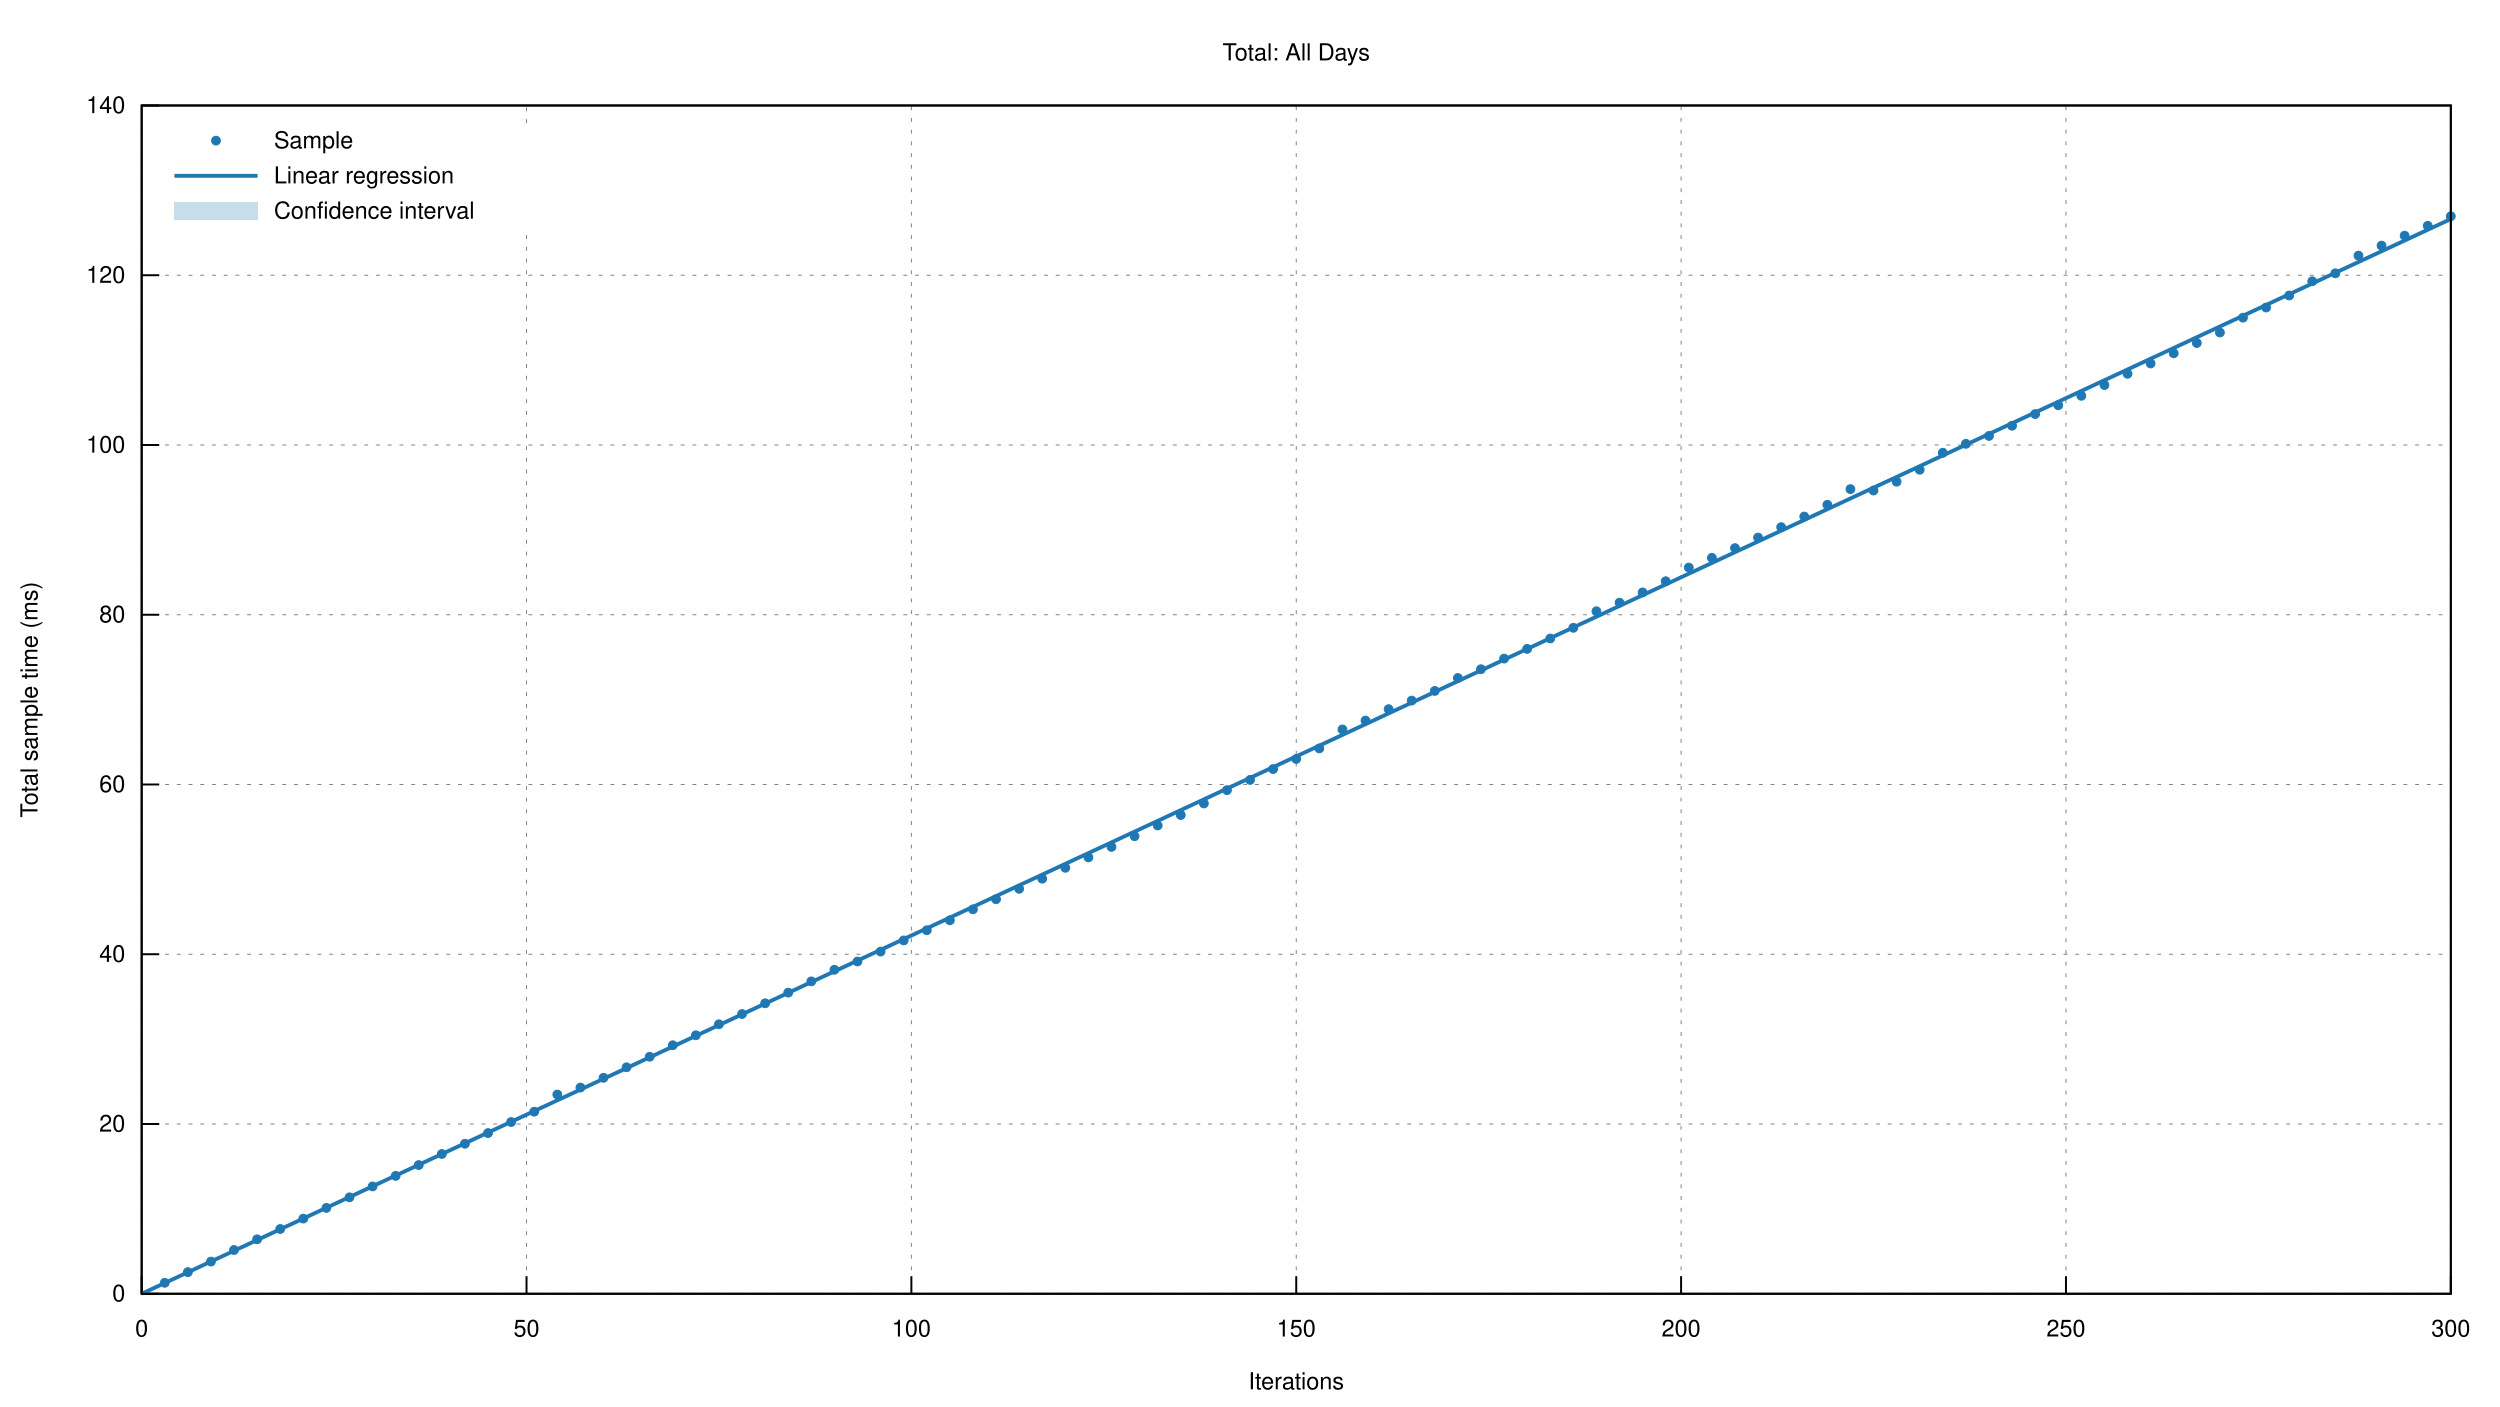
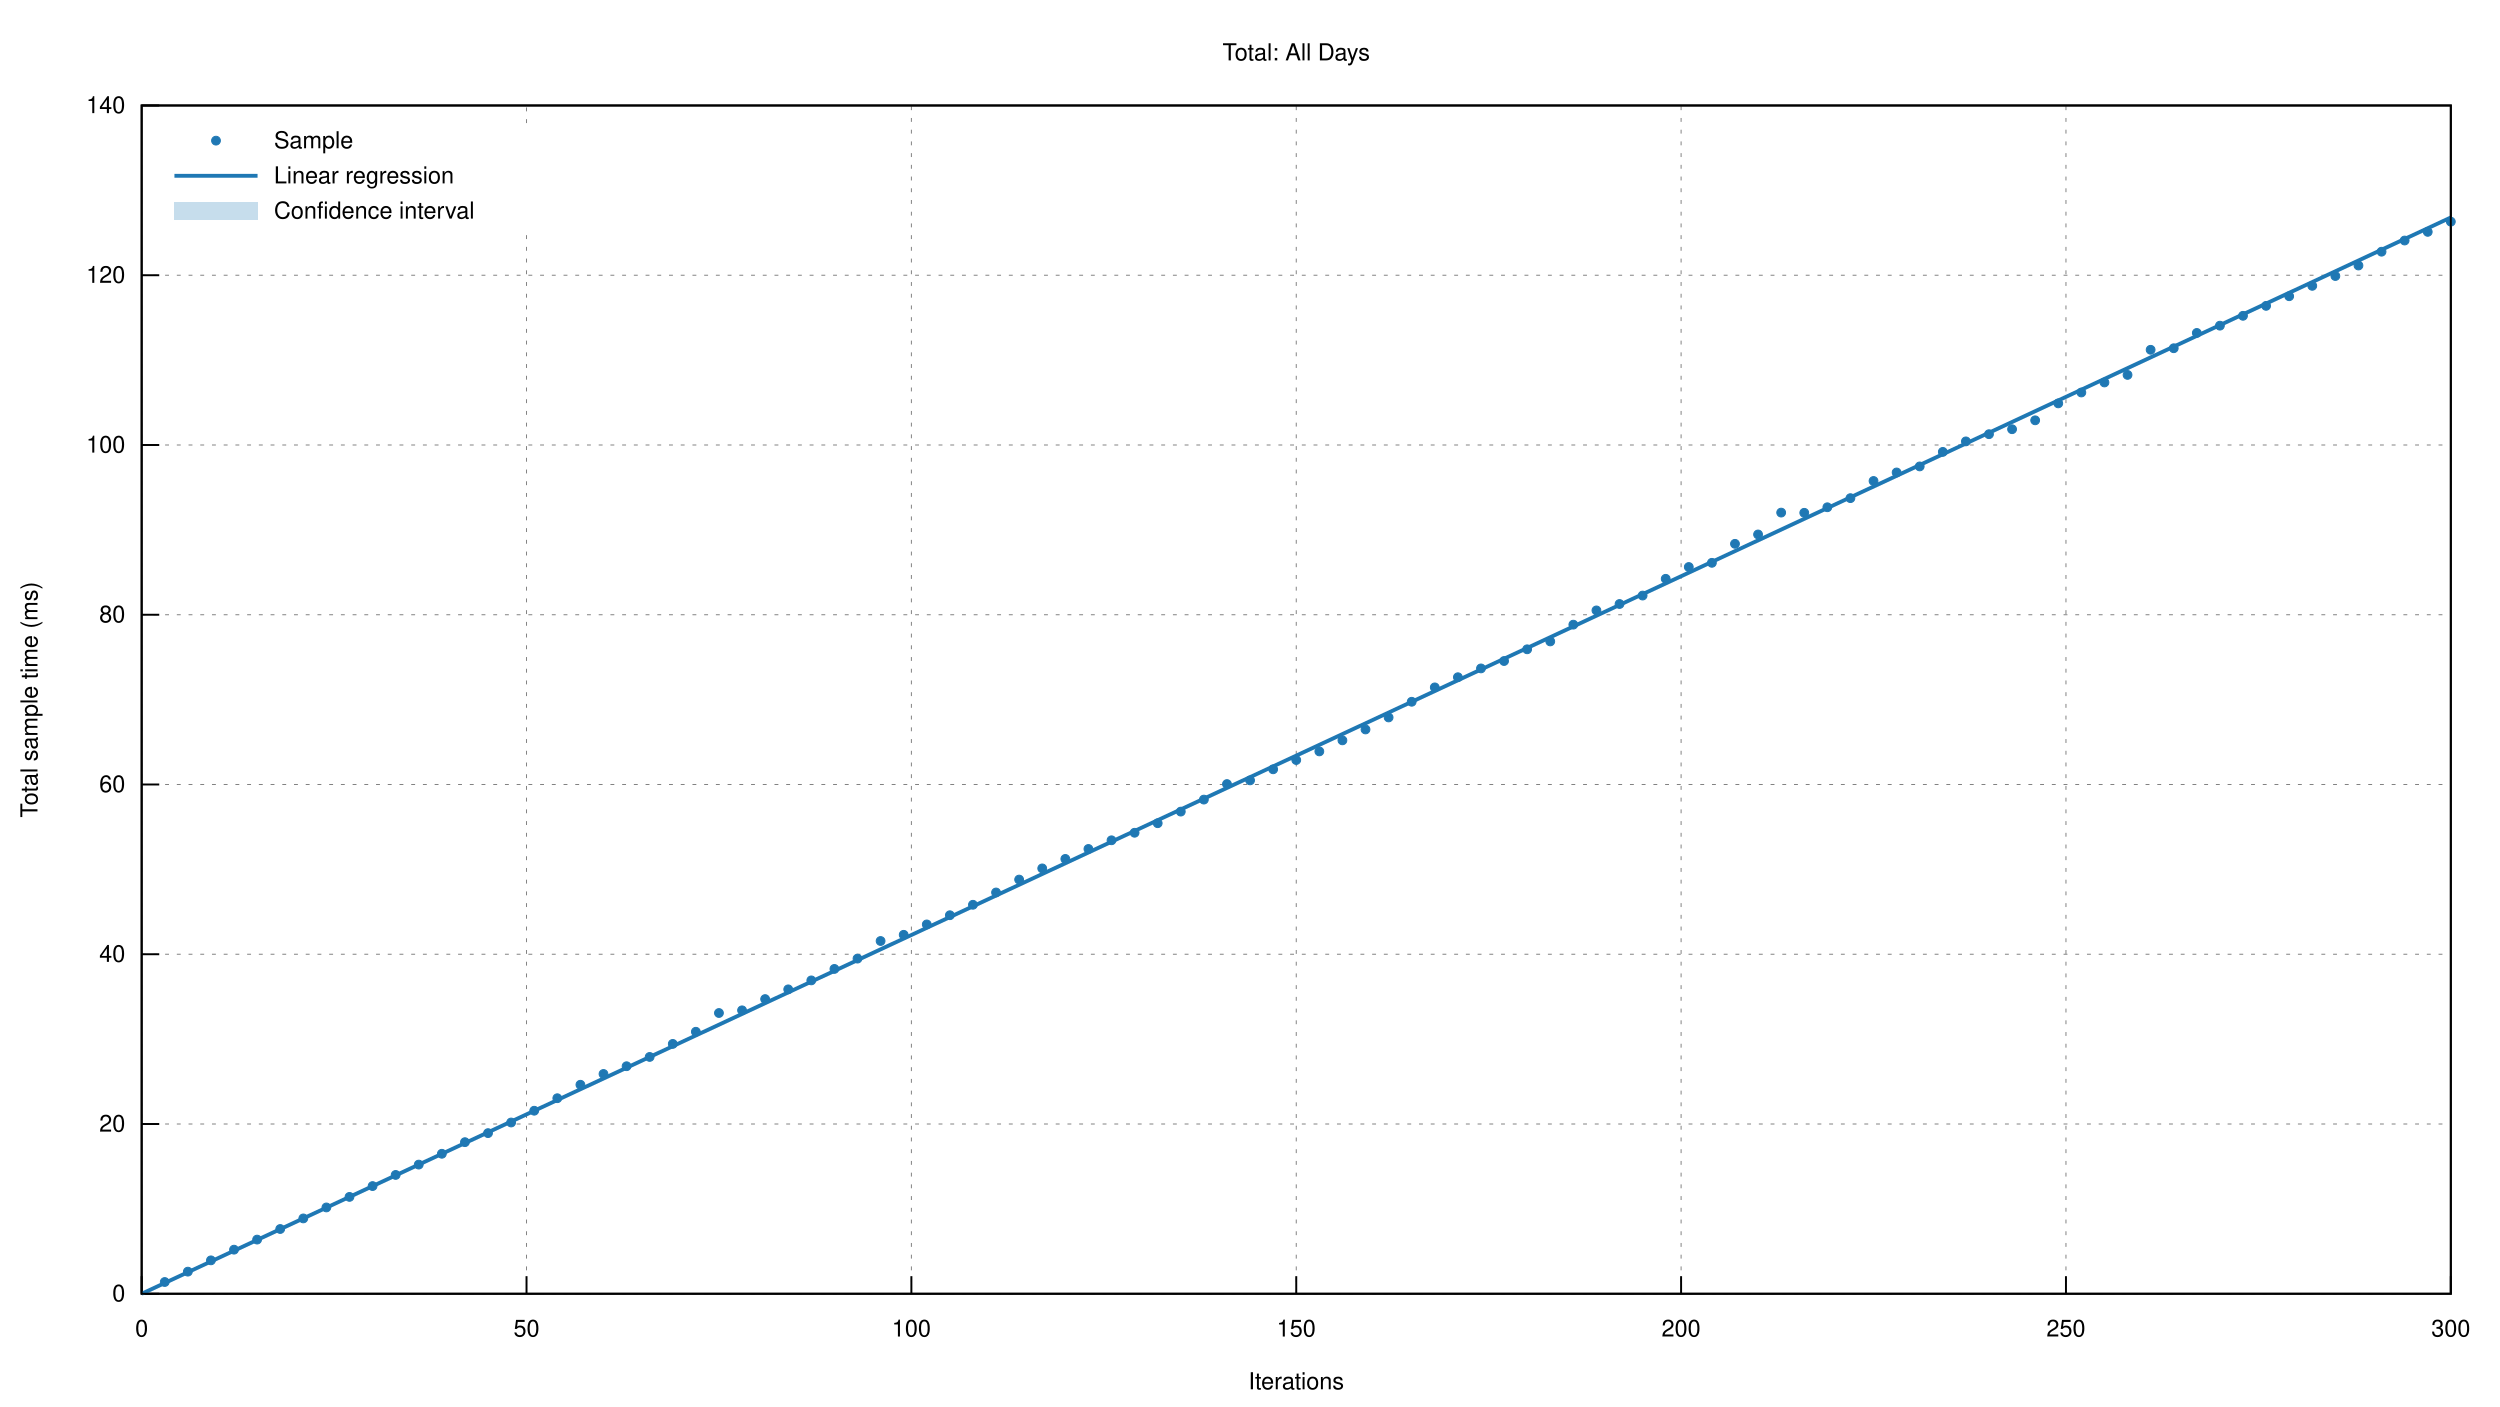
<svg xmlns="http://www.w3.org/2000/svg" xmlns:xlink="http://www.w3.org/1999/xlink" viewBox="0 0 1280 720">
  <g id="gnuplot_canvas">
    <rect x="0" y="0" width="1280" height="720" fill="none" />
    <defs>
      <circle id="gpDot" r="0.5" stroke-width="0.5" stroke="currentColor" />
      <path id="gpPt0" stroke-width="0.222" stroke="currentColor" d="M-1,0 h2 M0,-1 v2" />
      <path id="gpPt1" stroke-width="0.222" stroke="currentColor" d="M-1,-1 L1,1 M1,-1 L-1,1" />
      <path id="gpPt2" stroke-width="0.222" stroke="currentColor" d="M-1,0 L1,0 M0,-1 L0,1 M-1,-1 L1,1 M-1,1 L1,-1" />
      <rect id="gpPt3" stroke-width="0.222" stroke="currentColor" x="-1" y="-1" width="2" height="2" />
      <rect id="gpPt4" stroke-width="0.222" stroke="currentColor" fill="currentColor" x="-1" y="-1" width="2" height="2" />
      <circle id="gpPt5" stroke-width="0.222" stroke="currentColor" cx="0" cy="0" r="1" />
      <use xlink:href="#gpPt5" id="gpPt6" fill="currentColor" stroke="none" />
      <path id="gpPt7" stroke-width="0.222" stroke="currentColor" d="M0,-1.33 L-1.33,0.67 L1.33,0.67 z" />
      <use xlink:href="#gpPt7" id="gpPt8" fill="currentColor" stroke="none" />
      <use xlink:href="#gpPt7" id="gpPt9" stroke="currentColor" transform="rotate(180)" />
      <use xlink:href="#gpPt9" id="gpPt10" fill="currentColor" stroke="none" />
      <use xlink:href="#gpPt3" id="gpPt11" stroke="currentColor" transform="rotate(45)" />
      <use xlink:href="#gpPt11" id="gpPt12" fill="currentColor" stroke="none" />
      <path id="gpPt13" stroke-width="0.222" stroke="currentColor" d="M0,1.330 L1.265,0.411 L0.782,-1.067 L-0.782,-1.076 L-1.265,0.411 z" />
      <use xlink:href="#gpPt13" id="gpPt14" fill="currentColor" stroke="none" />
      <filter id="textbox" filterUnits="objectBoundingBox" x="0" y="0" height="1" width="1">
        <feFlood flood-color="white" flood-opacity="1" result="bgnd" />
        <feComposite in="SourceGraphic" in2="bgnd" operator="atop" />
      </filter>
      <filter id="greybox" filterUnits="objectBoundingBox" x="0" y="0" height="1" width="1">
        <feFlood flood-color="lightgrey" flood-opacity="1" result="grey" />
        <feComposite in="SourceGraphic" in2="grey" operator="atop" />
      </filter>
    </defs>
    <g fill="none" color="white" stroke="currentColor" stroke-width="1.00" stroke-linecap="butt" stroke-linejoin="miter">
</g>
    <g fill="none" color="black" stroke="currentColor" stroke-width="1.00" stroke-linecap="butt" stroke-linejoin="miter">
</g>
    <g fill="none" color="black" stroke="black" stroke-width="0.50" stroke-linecap="butt" stroke-linejoin="miter">
</g>
    <g fill="none" color="gray" stroke="currentColor" stroke-width="0.50" stroke-linecap="butt" stroke-linejoin="miter">
      <path stroke="gray" stroke-dasharray="2,4" class="gridline" d="M72.53,662.40 L1254.82,662.40  " />
    </g>
    <g fill="none" color="gray" stroke="gray" stroke-width="1.00" stroke-linecap="butt" stroke-linejoin="miter">
</g>
    <g fill="none" color="black" stroke="currentColor" stroke-width="1.00" stroke-linecap="butt" stroke-linejoin="miter">
      <path stroke="black" d="M72.53,662.40 L81.53,662.40  " />
      <g transform="translate(64.14,666.30)" stroke="none" fill="black" font-family="Helvetica" font-size="12.00" text-anchor="end">
        <text>
          <tspan font-family="Helvetica"> 0</tspan>
        </text>
      </g>
    </g>
    <g fill="none" color="black" stroke="currentColor" stroke-width="1.00" stroke-linecap="butt" stroke-linejoin="miter">
</g>
    <g fill="none" color="black" stroke="black" stroke-width="0.50" stroke-linecap="butt" stroke-linejoin="miter">
</g>
    <g fill="none" color="gray" stroke="currentColor" stroke-width="0.50" stroke-linecap="butt" stroke-linejoin="miter">
      <path stroke="gray" stroke-dasharray="2,4" class="gridline" d="M72.53,575.49 L1254.82,575.49  " />
    </g>
    <g fill="none" color="gray" stroke="gray" stroke-width="1.00" stroke-linecap="butt" stroke-linejoin="miter">
</g>
    <g fill="none" color="black" stroke="currentColor" stroke-width="1.00" stroke-linecap="butt" stroke-linejoin="miter">
      <path stroke="black" d="M72.53,575.49 L81.53,575.49  " />
      <g transform="translate(64.14,579.39)" stroke="none" fill="black" font-family="Helvetica" font-size="12.00" text-anchor="end">
        <text>
          <tspan font-family="Helvetica"> 20</tspan>
        </text>
      </g>
    </g>
    <g fill="none" color="black" stroke="currentColor" stroke-width="1.00" stroke-linecap="butt" stroke-linejoin="miter">
</g>
    <g fill="none" color="black" stroke="black" stroke-width="0.50" stroke-linecap="butt" stroke-linejoin="miter">
</g>
    <g fill="none" color="gray" stroke="currentColor" stroke-width="0.50" stroke-linecap="butt" stroke-linejoin="miter">
      <path stroke="gray" stroke-dasharray="2,4" class="gridline" d="M72.53,488.57 L1254.82,488.57  " />
    </g>
    <g fill="none" color="gray" stroke="gray" stroke-width="1.00" stroke-linecap="butt" stroke-linejoin="miter">
</g>
    <g fill="none" color="black" stroke="currentColor" stroke-width="1.00" stroke-linecap="butt" stroke-linejoin="miter">
      <path stroke="black" d="M72.53,488.57 L81.53,488.57  " />
      <g transform="translate(64.14,492.47)" stroke="none" fill="black" font-family="Helvetica" font-size="12.00" text-anchor="end">
        <text>
          <tspan font-family="Helvetica"> 40</tspan>
        </text>
      </g>
    </g>
    <g fill="none" color="black" stroke="currentColor" stroke-width="1.00" stroke-linecap="butt" stroke-linejoin="miter">
</g>
    <g fill="none" color="black" stroke="black" stroke-width="0.50" stroke-linecap="butt" stroke-linejoin="miter">
</g>
    <g fill="none" color="gray" stroke="currentColor" stroke-width="0.50" stroke-linecap="butt" stroke-linejoin="miter">
      <path stroke="gray" stroke-dasharray="2,4" class="gridline" d="M72.53,401.66 L1254.82,401.66  " />
    </g>
    <g fill="none" color="gray" stroke="gray" stroke-width="1.00" stroke-linecap="butt" stroke-linejoin="miter">
</g>
    <g fill="none" color="black" stroke="currentColor" stroke-width="1.00" stroke-linecap="butt" stroke-linejoin="miter">
      <path stroke="black" d="M72.53,401.66 L81.53,401.66  " />
      <g transform="translate(64.14,405.56)" stroke="none" fill="black" font-family="Helvetica" font-size="12.00" text-anchor="end">
        <text>
          <tspan font-family="Helvetica"> 60</tspan>
        </text>
      </g>
    </g>
    <g fill="none" color="black" stroke="currentColor" stroke-width="1.00" stroke-linecap="butt" stroke-linejoin="miter">
</g>
    <g fill="none" color="black" stroke="black" stroke-width="0.50" stroke-linecap="butt" stroke-linejoin="miter">
</g>
    <g fill="none" color="gray" stroke="currentColor" stroke-width="0.50" stroke-linecap="butt" stroke-linejoin="miter">
      <path stroke="gray" stroke-dasharray="2,4" class="gridline" d="M72.53,314.75 L1254.82,314.75  " />
    </g>
    <g fill="none" color="gray" stroke="gray" stroke-width="1.00" stroke-linecap="butt" stroke-linejoin="miter">
</g>
    <g fill="none" color="black" stroke="currentColor" stroke-width="1.00" stroke-linecap="butt" stroke-linejoin="miter">
      <path stroke="black" d="M72.53,314.75 L81.53,314.75  " />
      <g transform="translate(64.14,318.65)" stroke="none" fill="black" font-family="Helvetica" font-size="12.00" text-anchor="end">
        <text>
          <tspan font-family="Helvetica"> 80</tspan>
        </text>
      </g>
    </g>
    <g fill="none" color="black" stroke="currentColor" stroke-width="1.00" stroke-linecap="butt" stroke-linejoin="miter">
</g>
    <g fill="none" color="black" stroke="black" stroke-width="0.50" stroke-linecap="butt" stroke-linejoin="miter">
</g>
    <g fill="none" color="gray" stroke="currentColor" stroke-width="0.50" stroke-linecap="butt" stroke-linejoin="miter">
      <path stroke="gray" stroke-dasharray="2,4" class="gridline" d="M72.53,227.84 L1254.82,227.84  " />
    </g>
    <g fill="none" color="gray" stroke="gray" stroke-width="1.00" stroke-linecap="butt" stroke-linejoin="miter">
</g>
    <g fill="none" color="black" stroke="currentColor" stroke-width="1.00" stroke-linecap="butt" stroke-linejoin="miter">
      <path stroke="black" d="M72.53,227.84 L81.53,227.84  " />
      <g transform="translate(64.14,231.74)" stroke="none" fill="black" font-family="Helvetica" font-size="12.00" text-anchor="end">
        <text>
          <tspan font-family="Helvetica"> 100</tspan>
        </text>
      </g>
    </g>
    <g fill="none" color="black" stroke="currentColor" stroke-width="1.00" stroke-linecap="butt" stroke-linejoin="miter">
</g>
    <g fill="none" color="black" stroke="black" stroke-width="0.50" stroke-linecap="butt" stroke-linejoin="miter">
</g>
    <g fill="none" color="gray" stroke="currentColor" stroke-width="0.50" stroke-linecap="butt" stroke-linejoin="miter">
      <path stroke="gray" stroke-dasharray="2,4" class="gridline" d="M72.53,140.92 L1254.82,140.92  " />
    </g>
    <g fill="none" color="gray" stroke="gray" stroke-width="1.00" stroke-linecap="butt" stroke-linejoin="miter">
</g>
    <g fill="none" color="black" stroke="currentColor" stroke-width="1.00" stroke-linecap="butt" stroke-linejoin="miter">
      <path stroke="black" d="M72.53,140.92 L81.53,140.92  " />
      <g transform="translate(64.14,144.82)" stroke="none" fill="black" font-family="Helvetica" font-size="12.00" text-anchor="end">
        <text>
          <tspan font-family="Helvetica"> 120</tspan>
        </text>
      </g>
    </g>
    <g fill="none" color="black" stroke="currentColor" stroke-width="1.00" stroke-linecap="butt" stroke-linejoin="miter">
</g>
    <g fill="none" color="black" stroke="black" stroke-width="0.50" stroke-linecap="butt" stroke-linejoin="miter">
</g>
    <g fill="none" color="gray" stroke="currentColor" stroke-width="0.50" stroke-linecap="butt" stroke-linejoin="miter">
      <path stroke="gray" stroke-dasharray="2,4" class="gridline" d="M72.53,54.01 L1254.82,54.01  " />
    </g>
    <g fill="none" color="gray" stroke="gray" stroke-width="1.00" stroke-linecap="butt" stroke-linejoin="miter">
</g>
    <g fill="none" color="black" stroke="currentColor" stroke-width="1.00" stroke-linecap="butt" stroke-linejoin="miter">
      <path stroke="black" d="M72.53,54.01 L81.53,54.01  " />
      <g transform="translate(64.14,57.91)" stroke="none" fill="black" font-family="Helvetica" font-size="12.00" text-anchor="end">
        <text>
          <tspan font-family="Helvetica"> 140</tspan>
        </text>
      </g>
    </g>
    <g fill="none" color="black" stroke="currentColor" stroke-width="1.00" stroke-linecap="butt" stroke-linejoin="miter">
</g>
    <g fill="none" color="black" stroke="black" stroke-width="0.50" stroke-linecap="butt" stroke-linejoin="miter">
</g>
    <g fill="none" color="gray" stroke="currentColor" stroke-width="0.50" stroke-linecap="butt" stroke-linejoin="miter">
      <path stroke="gray" stroke-dasharray="2,4" class="gridline" d="M72.53,662.40 L72.53,54.01  " />
    </g>
    <g fill="none" color="gray" stroke="gray" stroke-width="1.00" stroke-linecap="butt" stroke-linejoin="miter">
</g>
    <g fill="none" color="black" stroke="currentColor" stroke-width="1.00" stroke-linecap="butt" stroke-linejoin="miter">
      <path stroke="black" d="M72.53,662.40 L72.53,653.40  " />
      <g transform="translate(72.53,684.30)" stroke="none" fill="black" font-family="Helvetica" font-size="12.00" text-anchor="middle">
        <text>
          <tspan font-family="Helvetica"> 0</tspan>
        </text>
      </g>
    </g>
    <g fill="none" color="black" stroke="currentColor" stroke-width="1.00" stroke-linecap="butt" stroke-linejoin="miter">
</g>
    <g fill="none" color="black" stroke="black" stroke-width="0.50" stroke-linecap="butt" stroke-linejoin="miter">
</g>
    <g fill="none" color="gray" stroke="currentColor" stroke-width="0.50" stroke-linecap="butt" stroke-linejoin="miter">
      <path stroke="gray" stroke-dasharray="2,4" class="gridline" d="M269.58,662.40 L269.58,117.01 M269.58,63.01 L269.58,54.01  " />
    </g>
    <g fill="none" color="gray" stroke="gray" stroke-width="1.00" stroke-linecap="butt" stroke-linejoin="miter">
</g>
    <g fill="none" color="black" stroke="currentColor" stroke-width="1.00" stroke-linecap="butt" stroke-linejoin="miter">
      <path stroke="black" d="M269.58,662.40 L269.58,653.40  " />
      <g transform="translate(269.58,684.30)" stroke="none" fill="black" font-family="Helvetica" font-size="12.00" text-anchor="middle">
        <text>
          <tspan font-family="Helvetica"> 50</tspan>
        </text>
      </g>
    </g>
    <g fill="none" color="black" stroke="currentColor" stroke-width="1.00" stroke-linecap="butt" stroke-linejoin="miter">
</g>
    <g fill="none" color="black" stroke="black" stroke-width="0.50" stroke-linecap="butt" stroke-linejoin="miter">
</g>
    <g fill="none" color="gray" stroke="currentColor" stroke-width="0.50" stroke-linecap="butt" stroke-linejoin="miter">
      <path stroke="gray" stroke-dasharray="2,4" class="gridline" d="M466.63,662.40 L466.63,54.01  " />
    </g>
    <g fill="none" color="gray" stroke="gray" stroke-width="1.00" stroke-linecap="butt" stroke-linejoin="miter">
</g>
    <g fill="none" color="black" stroke="currentColor" stroke-width="1.00" stroke-linecap="butt" stroke-linejoin="miter">
      <path stroke="black" d="M466.63,662.40 L466.63,653.40  " />
      <g transform="translate(466.63,684.30)" stroke="none" fill="black" font-family="Helvetica" font-size="12.00" text-anchor="middle">
        <text>
          <tspan font-family="Helvetica"> 100</tspan>
        </text>
      </g>
    </g>
    <g fill="none" color="black" stroke="currentColor" stroke-width="1.00" stroke-linecap="butt" stroke-linejoin="miter">
</g>
    <g fill="none" color="black" stroke="black" stroke-width="0.50" stroke-linecap="butt" stroke-linejoin="miter">
</g>
    <g fill="none" color="gray" stroke="currentColor" stroke-width="0.50" stroke-linecap="butt" stroke-linejoin="miter">
      <path stroke="gray" stroke-dasharray="2,4" class="gridline" d="M663.68,662.40 L663.68,54.01  " />
    </g>
    <g fill="none" color="gray" stroke="gray" stroke-width="1.00" stroke-linecap="butt" stroke-linejoin="miter">
</g>
    <g fill="none" color="black" stroke="currentColor" stroke-width="1.00" stroke-linecap="butt" stroke-linejoin="miter">
      <path stroke="black" d="M663.68,662.40 L663.68,653.40  " />
      <g transform="translate(663.68,684.30)" stroke="none" fill="black" font-family="Helvetica" font-size="12.00" text-anchor="middle">
        <text>
          <tspan font-family="Helvetica"> 150</tspan>
        </text>
      </g>
    </g>
    <g fill="none" color="black" stroke="currentColor" stroke-width="1.00" stroke-linecap="butt" stroke-linejoin="miter">
</g>
    <g fill="none" color="black" stroke="black" stroke-width="0.50" stroke-linecap="butt" stroke-linejoin="miter">
</g>
    <g fill="none" color="gray" stroke="currentColor" stroke-width="0.50" stroke-linecap="butt" stroke-linejoin="miter">
      <path stroke="gray" stroke-dasharray="2,4" class="gridline" d="M860.72,662.40 L860.72,54.01  " />
    </g>
    <g fill="none" color="gray" stroke="gray" stroke-width="1.00" stroke-linecap="butt" stroke-linejoin="miter">
</g>
    <g fill="none" color="black" stroke="currentColor" stroke-width="1.00" stroke-linecap="butt" stroke-linejoin="miter">
      <path stroke="black" d="M860.72,662.40 L860.72,653.40  " />
      <g transform="translate(860.72,684.30)" stroke="none" fill="black" font-family="Helvetica" font-size="12.00" text-anchor="middle">
        <text>
          <tspan font-family="Helvetica"> 200</tspan>
        </text>
      </g>
    </g>
    <g fill="none" color="black" stroke="currentColor" stroke-width="1.00" stroke-linecap="butt" stroke-linejoin="miter">
</g>
    <g fill="none" color="black" stroke="black" stroke-width="0.50" stroke-linecap="butt" stroke-linejoin="miter">
</g>
    <g fill="none" color="gray" stroke="currentColor" stroke-width="0.50" stroke-linecap="butt" stroke-linejoin="miter">
      <path stroke="gray" stroke-dasharray="2,4" class="gridline" d="M1057.77,662.40 L1057.77,54.01  " />
    </g>
    <g fill="none" color="gray" stroke="gray" stroke-width="1.00" stroke-linecap="butt" stroke-linejoin="miter">
</g>
    <g fill="none" color="black" stroke="currentColor" stroke-width="1.00" stroke-linecap="butt" stroke-linejoin="miter">
      <path stroke="black" d="M1057.77,662.40 L1057.77,653.40  " />
      <g transform="translate(1057.77,684.30)" stroke="none" fill="black" font-family="Helvetica" font-size="12.00" text-anchor="middle">
        <text>
          <tspan font-family="Helvetica"> 250</tspan>
        </text>
      </g>
    </g>
    <g fill="none" color="black" stroke="currentColor" stroke-width="1.00" stroke-linecap="butt" stroke-linejoin="miter">
</g>
    <g fill="none" color="black" stroke="black" stroke-width="0.50" stroke-linecap="butt" stroke-linejoin="miter">
</g>
    <g fill="none" color="gray" stroke="currentColor" stroke-width="0.50" stroke-linecap="butt" stroke-linejoin="miter">
      <path stroke="gray" stroke-dasharray="2,4" class="gridline" d="M1254.82,662.40 L1254.82,54.01  " />
    </g>
    <g fill="none" color="gray" stroke="gray" stroke-width="1.00" stroke-linecap="butt" stroke-linejoin="miter">
</g>
    <g fill="none" color="black" stroke="currentColor" stroke-width="1.00" stroke-linecap="butt" stroke-linejoin="miter">
      <path stroke="black" d="M1254.82,662.40 L1254.82,653.40  " />
      <g transform="translate(1254.82,684.30)" stroke="none" fill="black" font-family="Helvetica" font-size="12.00" text-anchor="middle">
        <text>
          <tspan font-family="Helvetica"> 300</tspan>
        </text>
      </g>
    </g>
    <g fill="none" color="black" stroke="currentColor" stroke-width="1.00" stroke-linecap="butt" stroke-linejoin="miter">
</g>
    <g fill="none" color="black" stroke="currentColor" stroke-width="1.00" stroke-linecap="butt" stroke-linejoin="miter">
      <path stroke="black" d="M72.53,54.01 L72.53,662.40 L1254.82,662.40 L1254.82,54.01 L72.53,54.01 Z  " />
    </g>
    <g fill="none" color="black" stroke="currentColor" stroke-width="1.00" stroke-linecap="butt" stroke-linejoin="miter">
      <g transform="translate(19.18,358.21) rotate(270)" stroke="none" fill="black" font-family="Helvetica" font-size="12.00" text-anchor="middle">
        <text>
          <tspan font-family="Helvetica">Total sample time (ms)</tspan>
        </text>
      </g>
    </g>
    <g fill="none" color="black" stroke="currentColor" stroke-width="1.00" stroke-linecap="butt" stroke-linejoin="miter">
      <g transform="translate(663.67,711.30)" stroke="none" fill="black" font-family="Helvetica" font-size="12.00" text-anchor="middle">
        <text>
          <tspan font-family="Helvetica">Iterations</tspan>
        </text>
      </g>
    </g>
    <g fill="none" color="black" stroke="currentColor" stroke-width="1.00" stroke-linecap="butt" stroke-linejoin="miter">
</g>
    <g id="gnuplot_plot_1">
      <g fill="none" color="black" stroke="currentColor" stroke-width="1.00" stroke-linecap="butt" stroke-linejoin="miter">
        <g transform="translate(140.26,75.91)" stroke="none" fill="black" font-family="Helvetica" font-size="12.00" text-anchor="start">
          <text>
            <tspan font-family="Helvetica">Sample</tspan>
          </text>
        </g>
      </g>
      <g fill="none" color="black" stroke="currentColor" stroke-width="1.00" stroke-linecap="butt" stroke-linejoin="miter">
-         <use xlink:href="#gpPt6" transform="translate(84.35,656.80) scale(2.25)" color="rgb( 31, 120, 180)" />
-         <use xlink:href="#gpPt6" transform="translate(96.18,651.32) scale(2.25)" color="rgb( 31, 120, 180)" />
-         <use xlink:href="#gpPt6" transform="translate(108.00,645.93) scale(2.25)" color="rgb( 31, 120, 180)" />
-         <use xlink:href="#gpPt6" transform="translate(119.82,640.00) scale(2.25)" color="rgb( 31, 120, 180)" />
-         <use xlink:href="#gpPt6" transform="translate(131.64,634.53) scale(2.25)" color="rgb( 31, 120, 180)" />
+         <use xlink:href="#gpPt6" transform="translate(84.35,656.39) scale(2.25)" color="rgb( 31, 120, 180)" />
+         <use xlink:href="#gpPt6" transform="translate(96.18,651.08) scale(2.25)" color="rgb( 31, 120, 180)" />
+         <use xlink:href="#gpPt6" transform="translate(108.00,645.30) scale(2.25)" color="rgb( 31, 120, 180)" />
+         <use xlink:href="#gpPt6" transform="translate(119.82,639.83) scale(2.25)" color="rgb( 31, 120, 180)" />
+         <use xlink:href="#gpPt6" transform="translate(131.64,634.67) scale(2.25)" color="rgb( 31, 120, 180)" />
        <use xlink:href="#gpPt6" transform="translate(143.47,629.25) scale(2.25)" color="rgb( 31, 120, 180)" />
-         <use xlink:href="#gpPt6" transform="translate(155.29,623.93) scale(2.25)" color="rgb( 31, 120, 180)" />
-         <use xlink:href="#gpPt6" transform="translate(167.11,618.46) scale(2.25)" color="rgb( 31, 120, 180)" />
-         <use xlink:href="#gpPt6" transform="translate(178.94,613.03) scale(2.25)" color="rgb( 31, 120, 180)" />
-         <use xlink:href="#gpPt6" transform="translate(190.76,607.45) scale(2.25)" color="rgb( 31, 120, 180)" />
-         <use xlink:href="#gpPt6" transform="translate(202.58,602.05) scale(2.25)" color="rgb( 31, 120, 180)" />
-         <use xlink:href="#gpPt6" transform="translate(214.40,596.51) scale(2.25)" color="rgb( 31, 120, 180)" />
-         <use xlink:href="#gpPt6" transform="translate(226.23,590.84) scale(2.25)" color="rgb( 31, 120, 180)" />
-         <use xlink:href="#gpPt6" transform="translate(238.05,585.61) scale(2.25)" color="rgb( 31, 120, 180)" />
-         <use xlink:href="#gpPt6" transform="translate(249.87,580.13) scale(2.25)" color="rgb( 31, 120, 180)" />
-         <use xlink:href="#gpPt6" transform="translate(261.70,574.48) scale(2.25)" color="rgb( 31, 120, 180)" />
-         <use xlink:href="#gpPt6" transform="translate(273.52,569.18) scale(2.25)" color="rgb( 31, 120, 180)" />
-         <use xlink:href="#gpPt6" transform="translate(285.34,560.39) scale(2.25)" color="rgb( 31, 120, 180)" />
-         <use xlink:href="#gpPt6" transform="translate(297.17,556.83) scale(2.25)" color="rgb( 31, 120, 180)" />
-         <use xlink:href="#gpPt6" transform="translate(308.99,551.84) scale(2.25)" color="rgb( 31, 120, 180)" />
-         <use xlink:href="#gpPt6" transform="translate(320.81,546.45) scale(2.25)" color="rgb( 31, 120, 180)" />
-         <use xlink:href="#gpPt6" transform="translate(332.63,541.06) scale(2.25)" color="rgb( 31, 120, 180)" />
-         <use xlink:href="#gpPt6" transform="translate(344.46,535.16) scale(2.25)" color="rgb( 31, 120, 180)" />
-         <use xlink:href="#gpPt6" transform="translate(356.28,530.07) scale(2.25)" color="rgb( 31, 120, 180)" />
-         <use xlink:href="#gpPt6" transform="translate(368.10,524.42) scale(2.25)" color="rgb( 31, 120, 180)" />
-         <use xlink:href="#gpPt6" transform="translate(379.93,519.19) scale(2.25)" color="rgb( 31, 120, 180)" />
-         <use xlink:href="#gpPt6" transform="translate(391.75,513.69) scale(2.25)" color="rgb( 31, 120, 180)" />
-         <use xlink:href="#gpPt6" transform="translate(403.57,508.23) scale(2.25)" color="rgb( 31, 120, 180)" />
-         <use xlink:href="#gpPt6" transform="translate(415.39,502.46) scale(2.25)" color="rgb( 31, 120, 180)" />
-         <use xlink:href="#gpPt6" transform="translate(427.22,496.52) scale(2.25)" color="rgb( 31, 120, 180)" />
-         <use xlink:href="#gpPt6" transform="translate(439.04,492.28) scale(2.25)" color="rgb( 31, 120, 180)" />
-         <use xlink:href="#gpPt6" transform="translate(450.86,487.21) scale(2.25)" color="rgb( 31, 120, 180)" />
-         <use xlink:href="#gpPt6" transform="translate(462.69,481.50) scale(2.25)" color="rgb( 31, 120, 180)" />
-         <use xlink:href="#gpPt6" transform="translate(474.51,476.30) scale(2.25)" color="rgb( 31, 120, 180)" />
-         <use xlink:href="#gpPt6" transform="translate(486.33,471.19) scale(2.25)" color="rgb( 31, 120, 180)" />
-         <use xlink:href="#gpPt6" transform="translate(498.15,465.58) scale(2.25)" color="rgb( 31, 120, 180)" />
-         <use xlink:href="#gpPt6" transform="translate(509.98,460.41) scale(2.25)" color="rgb( 31, 120, 180)" />
-         <use xlink:href="#gpPt6" transform="translate(521.80,455.07) scale(2.25)" color="rgb( 31, 120, 180)" />
-         <use xlink:href="#gpPt6" transform="translate(533.62,449.90) scale(2.25)" color="rgb( 31, 120, 180)" />
-         <use xlink:href="#gpPt6" transform="translate(545.45,444.31) scale(2.25)" color="rgb( 31, 120, 180)" />
-         <use xlink:href="#gpPt6" transform="translate(557.27,439.01) scale(2.25)" color="rgb( 31, 120, 180)" />
-         <use xlink:href="#gpPt6" transform="translate(569.09,433.62) scale(2.25)" color="rgb( 31, 120, 180)" />
-         <use xlink:href="#gpPt6" transform="translate(580.91,428.14) scale(2.25)" color="rgb( 31, 120, 180)" />
-         <use xlink:href="#gpPt6" transform="translate(592.74,422.64) scale(2.25)" color="rgb( 31, 120, 180)" />
-         <use xlink:href="#gpPt6" transform="translate(604.56,417.29) scale(2.25)" color="rgb( 31, 120, 180)" />
-         <use xlink:href="#gpPt6" transform="translate(616.38,411.36) scale(2.25)" color="rgb( 31, 120, 180)" />
-         <use xlink:href="#gpPt6" transform="translate(628.21,404.55) scale(2.25)" color="rgb( 31, 120, 180)" />
-         <use xlink:href="#gpPt6" transform="translate(640.03,399.31) scale(2.25)" color="rgb( 31, 120, 180)" />
-         <use xlink:href="#gpPt6" transform="translate(651.85,393.75) scale(2.25)" color="rgb( 31, 120, 180)" />
-         <use xlink:href="#gpPt6" transform="translate(663.68,388.58) scale(2.25)" color="rgb( 31, 120, 180)" />
-         <use xlink:href="#gpPt6" transform="translate(675.50,383.19) scale(2.25)" color="rgb( 31, 120, 180)" />
-         <use xlink:href="#gpPt6" transform="translate(687.32,373.48) scale(2.25)" color="rgb( 31, 120, 180)" />
-         <use xlink:href="#gpPt6" transform="translate(699.14,368.93) scale(2.25)" color="rgb( 31, 120, 180)" />
-         <use xlink:href="#gpPt6" transform="translate(710.97,363.09) scale(2.25)" color="rgb( 31, 120, 180)" />
-         <use xlink:href="#gpPt6" transform="translate(722.79,358.69) scale(2.25)" color="rgb( 31, 120, 180)" />
-         <use xlink:href="#gpPt6" transform="translate(734.61,353.75) scale(2.25)" color="rgb( 31, 120, 180)" />
-         <use xlink:href="#gpPt6" transform="translate(746.44,347.13) scale(2.25)" color="rgb( 31, 120, 180)" />
-         <use xlink:href="#gpPt6" transform="translate(758.26,342.64) scale(2.25)" color="rgb( 31, 120, 180)" />
-         <use xlink:href="#gpPt6" transform="translate(770.08,337.20) scale(2.25)" color="rgb( 31, 120, 180)" />
-         <use xlink:href="#gpPt6" transform="translate(781.90,332.23) scale(2.25)" color="rgb( 31, 120, 180)" />
-         <use xlink:href="#gpPt6" transform="translate(793.73,326.90) scale(2.25)" color="rgb( 31, 120, 180)" />
-         <use xlink:href="#gpPt6" transform="translate(805.55,321.44) scale(2.25)" color="rgb( 31, 120, 180)" />
-         <use xlink:href="#gpPt6" transform="translate(817.37,312.96) scale(2.25)" color="rgb( 31, 120, 180)" />
-         <use xlink:href="#gpPt6" transform="translate(829.20,308.56) scale(2.25)" color="rgb( 31, 120, 180)" />
-         <use xlink:href="#gpPt6" transform="translate(841.02,303.32) scale(2.25)" color="rgb( 31, 120, 180)" />
-         <use xlink:href="#gpPt6" transform="translate(852.84,297.59) scale(2.25)" color="rgb( 31, 120, 180)" />
-         <use xlink:href="#gpPt6" transform="translate(864.66,290.57) scale(2.25)" color="rgb( 31, 120, 180)" />
-         <use xlink:href="#gpPt6" transform="translate(876.49,285.60) scale(2.25)" color="rgb( 31, 120, 180)" />
-         <use xlink:href="#gpPt6" transform="translate(888.31,280.63) scale(2.25)" color="rgb( 31, 120, 180)" />
-         <use xlink:href="#gpPt6" transform="translate(900.13,275.23) scale(2.25)" color="rgb( 31, 120, 180)" />
-         <use xlink:href="#gpPt6" transform="translate(911.96,269.90) scale(2.25)" color="rgb( 31, 120, 180)" />
-         <use xlink:href="#gpPt6" transform="translate(923.78,264.47) scale(2.25)" color="rgb( 31, 120, 180)" />
-         <use xlink:href="#gpPt6" transform="translate(935.60,258.46) scale(2.25)" color="rgb( 31, 120, 180)" />
-         <use xlink:href="#gpPt6" transform="translate(947.42,250.43) scale(2.25)" color="rgb( 31, 120, 180)" />
-         <use xlink:href="#gpPt6" transform="translate(959.25,251.16) scale(2.25)" color="rgb( 31, 120, 180)" />
-         <use xlink:href="#gpPt6" transform="translate(971.07,246.63) scale(2.25)" color="rgb( 31, 120, 180)" />
-         <use xlink:href="#gpPt6" transform="translate(982.89,240.52) scale(2.25)" color="rgb( 31, 120, 180)" />
-         <use xlink:href="#gpPt6" transform="translate(994.72,231.80) scale(2.25)" color="rgb( 31, 120, 180)" />
-         <use xlink:href="#gpPt6" transform="translate(1006.54,227.23) scale(2.25)" color="rgb( 31, 120, 180)" />
-         <use xlink:href="#gpPt6" transform="translate(1018.36,223.20) scale(2.25)" color="rgb( 31, 120, 180)" />
-         <use xlink:href="#gpPt6" transform="translate(1030.18,217.98) scale(2.25)" color="rgb( 31, 120, 180)" />
-         <use xlink:href="#gpPt6" transform="translate(1042.01,212.00) scale(2.25)" color="rgb( 31, 120, 180)" />
-         <use xlink:href="#gpPt6" transform="translate(1053.83,207.51) scale(2.25)" color="rgb( 31, 120, 180)" />
-         <use xlink:href="#gpPt6" transform="translate(1065.65,202.66) scale(2.25)" color="rgb( 31, 120, 180)" />
-         <use xlink:href="#gpPt6" transform="translate(1077.48,197.14) scale(2.25)" color="rgb( 31, 120, 180)" />
-         <use xlink:href="#gpPt6" transform="translate(1089.30,191.37) scale(2.25)" color="rgb( 31, 120, 180)" />
-         <use xlink:href="#gpPt6" transform="translate(1101.12,186.10) scale(2.25)" color="rgb( 31, 120, 180)" />
-         <use xlink:href="#gpPt6" transform="translate(1112.95,180.90) scale(2.25)" color="rgb( 31, 120, 180)" />
-         <use xlink:href="#gpPt6" transform="translate(1124.77,175.62) scale(2.25)" color="rgb( 31, 120, 180)" />
-         <use xlink:href="#gpPt6" transform="translate(1136.59,170.25) scale(2.25)" color="rgb( 31, 120, 180)" />
-         <use xlink:href="#gpPt6" transform="translate(1148.41,162.65) scale(2.25)" color="rgb( 31, 120, 180)" />
-         <use xlink:href="#gpPt6" transform="translate(1160.24,157.45) scale(2.25)" color="rgb( 31, 120, 180)" />
-         <use xlink:href="#gpPt6" transform="translate(1172.06,151.29) scale(2.25)" color="rgb( 31, 120, 180)" />
-         <use xlink:href="#gpPt6" transform="translate(1183.88,144.00) scale(2.25)" color="rgb( 31, 120, 180)" />
-         <use xlink:href="#gpPt6" transform="translate(1195.71,139.93) scale(2.25)" color="rgb( 31, 120, 180)" />
-         <use xlink:href="#gpPt6" transform="translate(1207.53,130.88) scale(2.25)" color="rgb( 31, 120, 180)" />
-         <use xlink:href="#gpPt6" transform="translate(1219.35,125.74) scale(2.25)" color="rgb( 31, 120, 180)" />
-         <use xlink:href="#gpPt6" transform="translate(1231.17,120.66) scale(2.25)" color="rgb( 31, 120, 180)" />
-         <use xlink:href="#gpPt6" transform="translate(1243.00,115.61) scale(2.25)" color="rgb( 31, 120, 180)" />
-         <use xlink:href="#gpPt6" transform="translate(1254.82,110.72) scale(2.25)" color="rgb( 31, 120, 180)" />
+         <use xlink:href="#gpPt6" transform="translate(155.29,623.83) scale(2.25)" color="rgb( 31, 120, 180)" />
+         <use xlink:href="#gpPt6" transform="translate(167.11,618.21) scale(2.25)" color="rgb( 31, 120, 180)" />
+         <use xlink:href="#gpPt6" transform="translate(178.94,612.81) scale(2.25)" color="rgb( 31, 120, 180)" />
+         <use xlink:href="#gpPt6" transform="translate(190.76,607.27) scale(2.25)" color="rgb( 31, 120, 180)" />
+         <use xlink:href="#gpPt6" transform="translate(202.58,601.57) scale(2.25)" color="rgb( 31, 120, 180)" />
+         <use xlink:href="#gpPt6" transform="translate(214.40,596.27) scale(2.25)" color="rgb( 31, 120, 180)" />
+         <use xlink:href="#gpPt6" transform="translate(226.23,590.73) scale(2.25)" color="rgb( 31, 120, 180)" />
+         <use xlink:href="#gpPt6" transform="translate(238.05,584.79) scale(2.25)" color="rgb( 31, 120, 180)" />
+         <use xlink:href="#gpPt6" transform="translate(249.87,580.16) scale(2.25)" color="rgb( 31, 120, 180)" />
+         <use xlink:href="#gpPt6" transform="translate(261.70,574.72) scale(2.25)" color="rgb( 31, 120, 180)" />
+         <use xlink:href="#gpPt6" transform="translate(273.52,568.69) scale(2.25)" color="rgb( 31, 120, 180)" />
+         <use xlink:href="#gpPt6" transform="translate(285.34,562.29) scale(2.25)" color="rgb( 31, 120, 180)" />
+         <use xlink:href="#gpPt6" transform="translate(297.17,555.39) scale(2.25)" color="rgb( 31, 120, 180)" />
+         <use xlink:href="#gpPt6" transform="translate(308.99,549.87) scale(2.25)" color="rgb( 31, 120, 180)" />
+         <use xlink:href="#gpPt6" transform="translate(320.81,545.91) scale(2.25)" color="rgb( 31, 120, 180)" />
+         <use xlink:href="#gpPt6" transform="translate(332.63,541.15) scale(2.25)" color="rgb( 31, 120, 180)" />
+         <use xlink:href="#gpPt6" transform="translate(344.46,534.48) scale(2.25)" color="rgb( 31, 120, 180)" />
+         <use xlink:href="#gpPt6" transform="translate(356.28,528.26) scale(2.25)" color="rgb( 31, 120, 180)" />
+         <use xlink:href="#gpPt6" transform="translate(368.10,518.66) scale(2.25)" color="rgb( 31, 120, 180)" />
+         <use xlink:href="#gpPt6" transform="translate(379.93,517.29) scale(2.25)" color="rgb( 31, 120, 180)" />
+         <use xlink:href="#gpPt6" transform="translate(391.75,511.53) scale(2.25)" color="rgb( 31, 120, 180)" />
+         <use xlink:href="#gpPt6" transform="translate(403.57,506.55) scale(2.25)" color="rgb( 31, 120, 180)" />
+         <use xlink:href="#gpPt6" transform="translate(415.39,501.96) scale(2.25)" color="rgb( 31, 120, 180)" />
+         <use xlink:href="#gpPt6" transform="translate(427.22,496.09) scale(2.25)" color="rgb( 31, 120, 180)" />
+         <use xlink:href="#gpPt6" transform="translate(439.04,490.81) scale(2.25)" color="rgb( 31, 120, 180)" />
+         <use xlink:href="#gpPt6" transform="translate(450.86,481.79) scale(2.25)" color="rgb( 31, 120, 180)" />
+         <use xlink:href="#gpPt6" transform="translate(462.69,478.62) scale(2.25)" color="rgb( 31, 120, 180)" />
+         <use xlink:href="#gpPt6" transform="translate(474.51,473.31) scale(2.25)" color="rgb( 31, 120, 180)" />
+         <use xlink:href="#gpPt6" transform="translate(486.33,468.60) scale(2.25)" color="rgb( 31, 120, 180)" />
+         <use xlink:href="#gpPt6" transform="translate(498.15,463.24) scale(2.25)" color="rgb( 31, 120, 180)" />
+         <use xlink:href="#gpPt6" transform="translate(509.98,456.95) scale(2.25)" color="rgb( 31, 120, 180)" />
+         <use xlink:href="#gpPt6" transform="translate(521.80,450.34) scale(2.25)" color="rgb( 31, 120, 180)" />
+         <use xlink:href="#gpPt6" transform="translate(533.62,444.62) scale(2.25)" color="rgb( 31, 120, 180)" />
+         <use xlink:href="#gpPt6" transform="translate(545.45,439.77) scale(2.25)" color="rgb( 31, 120, 180)" />
+         <use xlink:href="#gpPt6" transform="translate(557.27,434.67) scale(2.25)" color="rgb( 31, 120, 180)" />
+         <use xlink:href="#gpPt6" transform="translate(569.09,430.23) scale(2.25)" color="rgb( 31, 120, 180)" />
+         <use xlink:href="#gpPt6" transform="translate(580.91,426.37) scale(2.25)" color="rgb( 31, 120, 180)" />
+         <use xlink:href="#gpPt6" transform="translate(592.74,421.49) scale(2.25)" color="rgb( 31, 120, 180)" />
+         <use xlink:href="#gpPt6" transform="translate(604.56,415.54) scale(2.25)" color="rgb( 31, 120, 180)" />
+         <use xlink:href="#gpPt6" transform="translate(616.38,409.39) scale(2.25)" color="rgb( 31, 120, 180)" />
+         <use xlink:href="#gpPt6" transform="translate(628.21,401.44) scale(2.25)" color="rgb( 31, 120, 180)" />
+         <use xlink:href="#gpPt6" transform="translate(640.03,399.55) scale(2.25)" color="rgb( 31, 120, 180)" />
+         <use xlink:href="#gpPt6" transform="translate(651.85,393.88) scale(2.25)" color="rgb( 31, 120, 180)" />
+         <use xlink:href="#gpPt6" transform="translate(663.68,389.13) scale(2.25)" color="rgb( 31, 120, 180)" />
+         <use xlink:href="#gpPt6" transform="translate(675.50,384.72) scale(2.25)" color="rgb( 31, 120, 180)" />
+         <use xlink:href="#gpPt6" transform="translate(687.32,379.06) scale(2.25)" color="rgb( 31, 120, 180)" />
+         <use xlink:href="#gpPt6" transform="translate(699.14,373.48) scale(2.25)" color="rgb( 31, 120, 180)" />
+         <use xlink:href="#gpPt6" transform="translate(710.97,367.33) scale(2.25)" color="rgb( 31, 120, 180)" />
+         <use xlink:href="#gpPt6" transform="translate(722.79,359.30) scale(2.25)" color="rgb( 31, 120, 180)" />
+         <use xlink:href="#gpPt6" transform="translate(734.61,351.94) scale(2.25)" color="rgb( 31, 120, 180)" />
+         <use xlink:href="#gpPt6" transform="translate(746.44,346.74) scale(2.25)" color="rgb( 31, 120, 180)" />
+         <use xlink:href="#gpPt6" transform="translate(758.26,342.23) scale(2.25)" color="rgb( 31, 120, 180)" />
+         <use xlink:href="#gpPt6" transform="translate(770.08,338.44) scale(2.25)" color="rgb( 31, 120, 180)" />
+         <use xlink:href="#gpPt6" transform="translate(781.90,332.44) scale(2.25)" color="rgb( 31, 120, 180)" />
+         <use xlink:href="#gpPt6" transform="translate(793.73,328.41) scale(2.25)" color="rgb( 31, 120, 180)" />
+         <use xlink:href="#gpPt6" transform="translate(805.55,319.82) scale(2.25)" color="rgb( 31, 120, 180)" />
+         <use xlink:href="#gpPt6" transform="translate(817.37,312.53) scale(2.25)" color="rgb( 31, 120, 180)" />
+         <use xlink:href="#gpPt6" transform="translate(829.20,309.25) scale(2.25)" color="rgb( 31, 120, 180)" />
+         <use xlink:href="#gpPt6" transform="translate(841.02,304.93) scale(2.25)" color="rgb( 31, 120, 180)" />
+         <use xlink:href="#gpPt6" transform="translate(852.84,296.35) scale(2.25)" color="rgb( 31, 120, 180)" />
+         <use xlink:href="#gpPt6" transform="translate(864.66,290.31) scale(2.25)" color="rgb( 31, 120, 180)" />
+         <use xlink:href="#gpPt6" transform="translate(876.49,288.16) scale(2.25)" color="rgb( 31, 120, 180)" />
+         <use xlink:href="#gpPt6" transform="translate(888.31,278.44) scale(2.25)" color="rgb( 31, 120, 180)" />
+         <use xlink:href="#gpPt6" transform="translate(900.13,273.64) scale(2.25)" color="rgb( 31, 120, 180)" />
+         <use xlink:href="#gpPt6" transform="translate(911.96,262.45) scale(2.25)" color="rgb( 31, 120, 180)" />
+         <use xlink:href="#gpPt6" transform="translate(923.78,262.55) scale(2.25)" color="rgb( 31, 120, 180)" />
+         <use xlink:href="#gpPt6" transform="translate(935.60,259.72) scale(2.25)" color="rgb( 31, 120, 180)" />
+         <use xlink:href="#gpPt6" transform="translate(947.42,255.05) scale(2.25)" color="rgb( 31, 120, 180)" />
+         <use xlink:href="#gpPt6" transform="translate(959.25,246.26) scale(2.25)" color="rgb( 31, 120, 180)" />
+         <use xlink:href="#gpPt6" transform="translate(971.07,241.90) scale(2.25)" color="rgb( 31, 120, 180)" />
+         <use xlink:href="#gpPt6" transform="translate(982.89,238.81) scale(2.25)" color="rgb( 31, 120, 180)" />
+         <use xlink:href="#gpPt6" transform="translate(994.72,231.37) scale(2.25)" color="rgb( 31, 120, 180)" />
+         <use xlink:href="#gpPt6" transform="translate(1006.54,225.99) scale(2.25)" color="rgb( 31, 120, 180)" />
+         <use xlink:href="#gpPt6" transform="translate(1018.36,222.31) scale(2.25)" color="rgb( 31, 120, 180)" />
+         <use xlink:href="#gpPt6" transform="translate(1030.18,219.76) scale(2.25)" color="rgb( 31, 120, 180)" />
+         <use xlink:href="#gpPt6" transform="translate(1042.01,215.20) scale(2.25)" color="rgb( 31, 120, 180)" />
+         <use xlink:href="#gpPt6" transform="translate(1053.83,206.53) scale(2.25)" color="rgb( 31, 120, 180)" />
+         <use xlink:href="#gpPt6" transform="translate(1065.65,200.95) scale(2.25)" color="rgb( 31, 120, 180)" />
+         <use xlink:href="#gpPt6" transform="translate(1077.48,195.82) scale(2.25)" color="rgb( 31, 120, 180)" />
+         <use xlink:href="#gpPt6" transform="translate(1089.30,191.95) scale(2.25)" color="rgb( 31, 120, 180)" />
+         <use xlink:href="#gpPt6" transform="translate(1101.12,179.09) scale(2.25)" color="rgb( 31, 120, 180)" />
+         <use xlink:href="#gpPt6" transform="translate(1112.95,178.30) scale(2.25)" color="rgb( 31, 120, 180)" />
+         <use xlink:href="#gpPt6" transform="translate(1124.77,170.47) scale(2.25)" color="rgb( 31, 120, 180)" />
+         <use xlink:href="#gpPt6" transform="translate(1136.59,166.74) scale(2.25)" color="rgb( 31, 120, 180)" />
+         <use xlink:href="#gpPt6" transform="translate(1148.41,161.69) scale(2.25)" color="rgb( 31, 120, 180)" />
+         <use xlink:href="#gpPt6" transform="translate(1160.24,156.60) scale(2.25)" color="rgb( 31, 120, 180)" />
+         <use xlink:href="#gpPt6" transform="translate(1172.06,151.67) scale(2.25)" color="rgb( 31, 120, 180)" />
+         <use xlink:href="#gpPt6" transform="translate(1183.88,146.35) scale(2.25)" color="rgb( 31, 120, 180)" />
+         <use xlink:href="#gpPt6" transform="translate(1195.71,141.32) scale(2.25)" color="rgb( 31, 120, 180)" />
+         <use xlink:href="#gpPt6" transform="translate(1207.53,135.94) scale(2.25)" color="rgb( 31, 120, 180)" />
+         <use xlink:href="#gpPt6" transform="translate(1219.35,128.87) scale(2.25)" color="rgb( 31, 120, 180)" />
+         <use xlink:href="#gpPt6" transform="translate(1231.17,123.15) scale(2.25)" color="rgb( 31, 120, 180)" />
+         <use xlink:href="#gpPt6" transform="translate(1243.00,118.71) scale(2.25)" color="rgb( 31, 120, 180)" />
+         <use xlink:href="#gpPt6" transform="translate(1254.82,113.49) scale(2.25)" color="rgb( 31, 120, 180)" />
        <use xlink:href="#gpPt6" transform="translate(110.59,72.01) scale(2.25)" color="rgb( 31, 120, 180)" />
      </g>
    </g>
    <g id="gnuplot_plot_2">
      <g fill="none" color="white" stroke="rgb( 31, 120, 180)" stroke-width="2.00" stroke-linecap="butt" stroke-linejoin="miter">
</g>
      <g fill="none" color="black" stroke="currentColor" stroke-width="2.00" stroke-linecap="butt" stroke-linejoin="miter">
        <g transform="translate(140.26,93.91)" stroke="none" fill="black" font-family="Helvetica" font-size="12.00" text-anchor="start">
          <text>
            <tspan font-family="Helvetica">Linear regression</tspan>
          </text>
        </g>
      </g>
      <g fill="none" color="black" stroke="currentColor" stroke-width="2.00" stroke-linecap="butt" stroke-linejoin="miter">
-         <path stroke="rgb( 31, 120, 180)" d="M89.31,90.01 L131.87,90.01 M72.53,662.40 L1254.82,112.13  " />
+         <path stroke="rgb( 31, 120, 180)" d="M89.31,90.01 L131.87,90.01 M72.53,662.40 L1254.82,111.34  " />
      </g>
    </g>
    <g id="gnuplot_plot_3">
      <g fill="none" color="white" stroke="rgb( 31, 120, 180)" stroke-width="1.00" stroke-linecap="butt" stroke-linejoin="miter">
</g>
      <g fill="none" color="black" stroke="currentColor" stroke-width="1.00" stroke-linecap="butt" stroke-linejoin="miter">
        <g transform="translate(140.26,111.91)" stroke="none" fill="black" font-family="Helvetica" font-size="12.00" text-anchor="start">
          <text>
            <tspan font-family="Helvetica">Confidence interval</tspan>
          </text>
        </g>
      </g>
      <g fill="none" color="black" stroke="currentColor" stroke-width="1.00" stroke-linecap="butt" stroke-linejoin="miter">
        <g stroke="none" shape-rendering="crispEdges">
          <polygon fill="rgb( 31, 120, 180)" fill-opacity="0.25" points="89.31,112.51 131.87,112.51 131.87,103.51 89.31,103.51 " />
          <polygon fill="rgb( 31, 120, 180)" fill-opacity="0.25" points="72.53,662.40 72.53,662.40 72.53,662.40 " />
-           <polygon fill="rgb( 31, 120, 180)" fill-opacity="0.25" points="72.53,662.40 1254.82,112.81 1254.82,111.46 " />
+           <polygon fill="rgb( 31, 120, 180)" fill-opacity="0.25" points="72.53,662.40 1254.82,112.08 1254.82,110.51 " />
        </g>
      </g>
    </g>
    <g fill="none" color="white" stroke="rgb( 31, 120, 180)" stroke-width="2.00" stroke-linecap="butt" stroke-linejoin="miter">
</g>
    <g fill="none" color="black" stroke="currentColor" stroke-width="2.00" stroke-linecap="butt" stroke-linejoin="miter">
</g>
    <g fill="none" color="black" stroke="black" stroke-width="1.00" stroke-linecap="butt" stroke-linejoin="miter">
</g>
    <g fill="none" color="black" stroke="currentColor" stroke-width="1.00" stroke-linecap="butt" stroke-linejoin="miter">
      <path stroke="black" d="M72.53,54.01 L72.53,662.40 L1254.82,662.40 L1254.82,54.01 L72.53,54.01 Z  " />
    </g>
    <g fill="none" color="black" stroke="currentColor" stroke-width="1.00" stroke-linecap="butt" stroke-linejoin="miter">
      <g transform="translate(663.67,30.91)" stroke="none" fill="black" font-family="Helvetica" font-size="12.00" text-anchor="middle">
        <text>
          <tspan font-family="Helvetica">Total: All Days</tspan>
        </text>
      </g>
    </g>
    <g fill="none" color="black" stroke="currentColor" stroke-width="1.00" stroke-linecap="butt" stroke-linejoin="miter">
</g>
  </g>
</svg>
